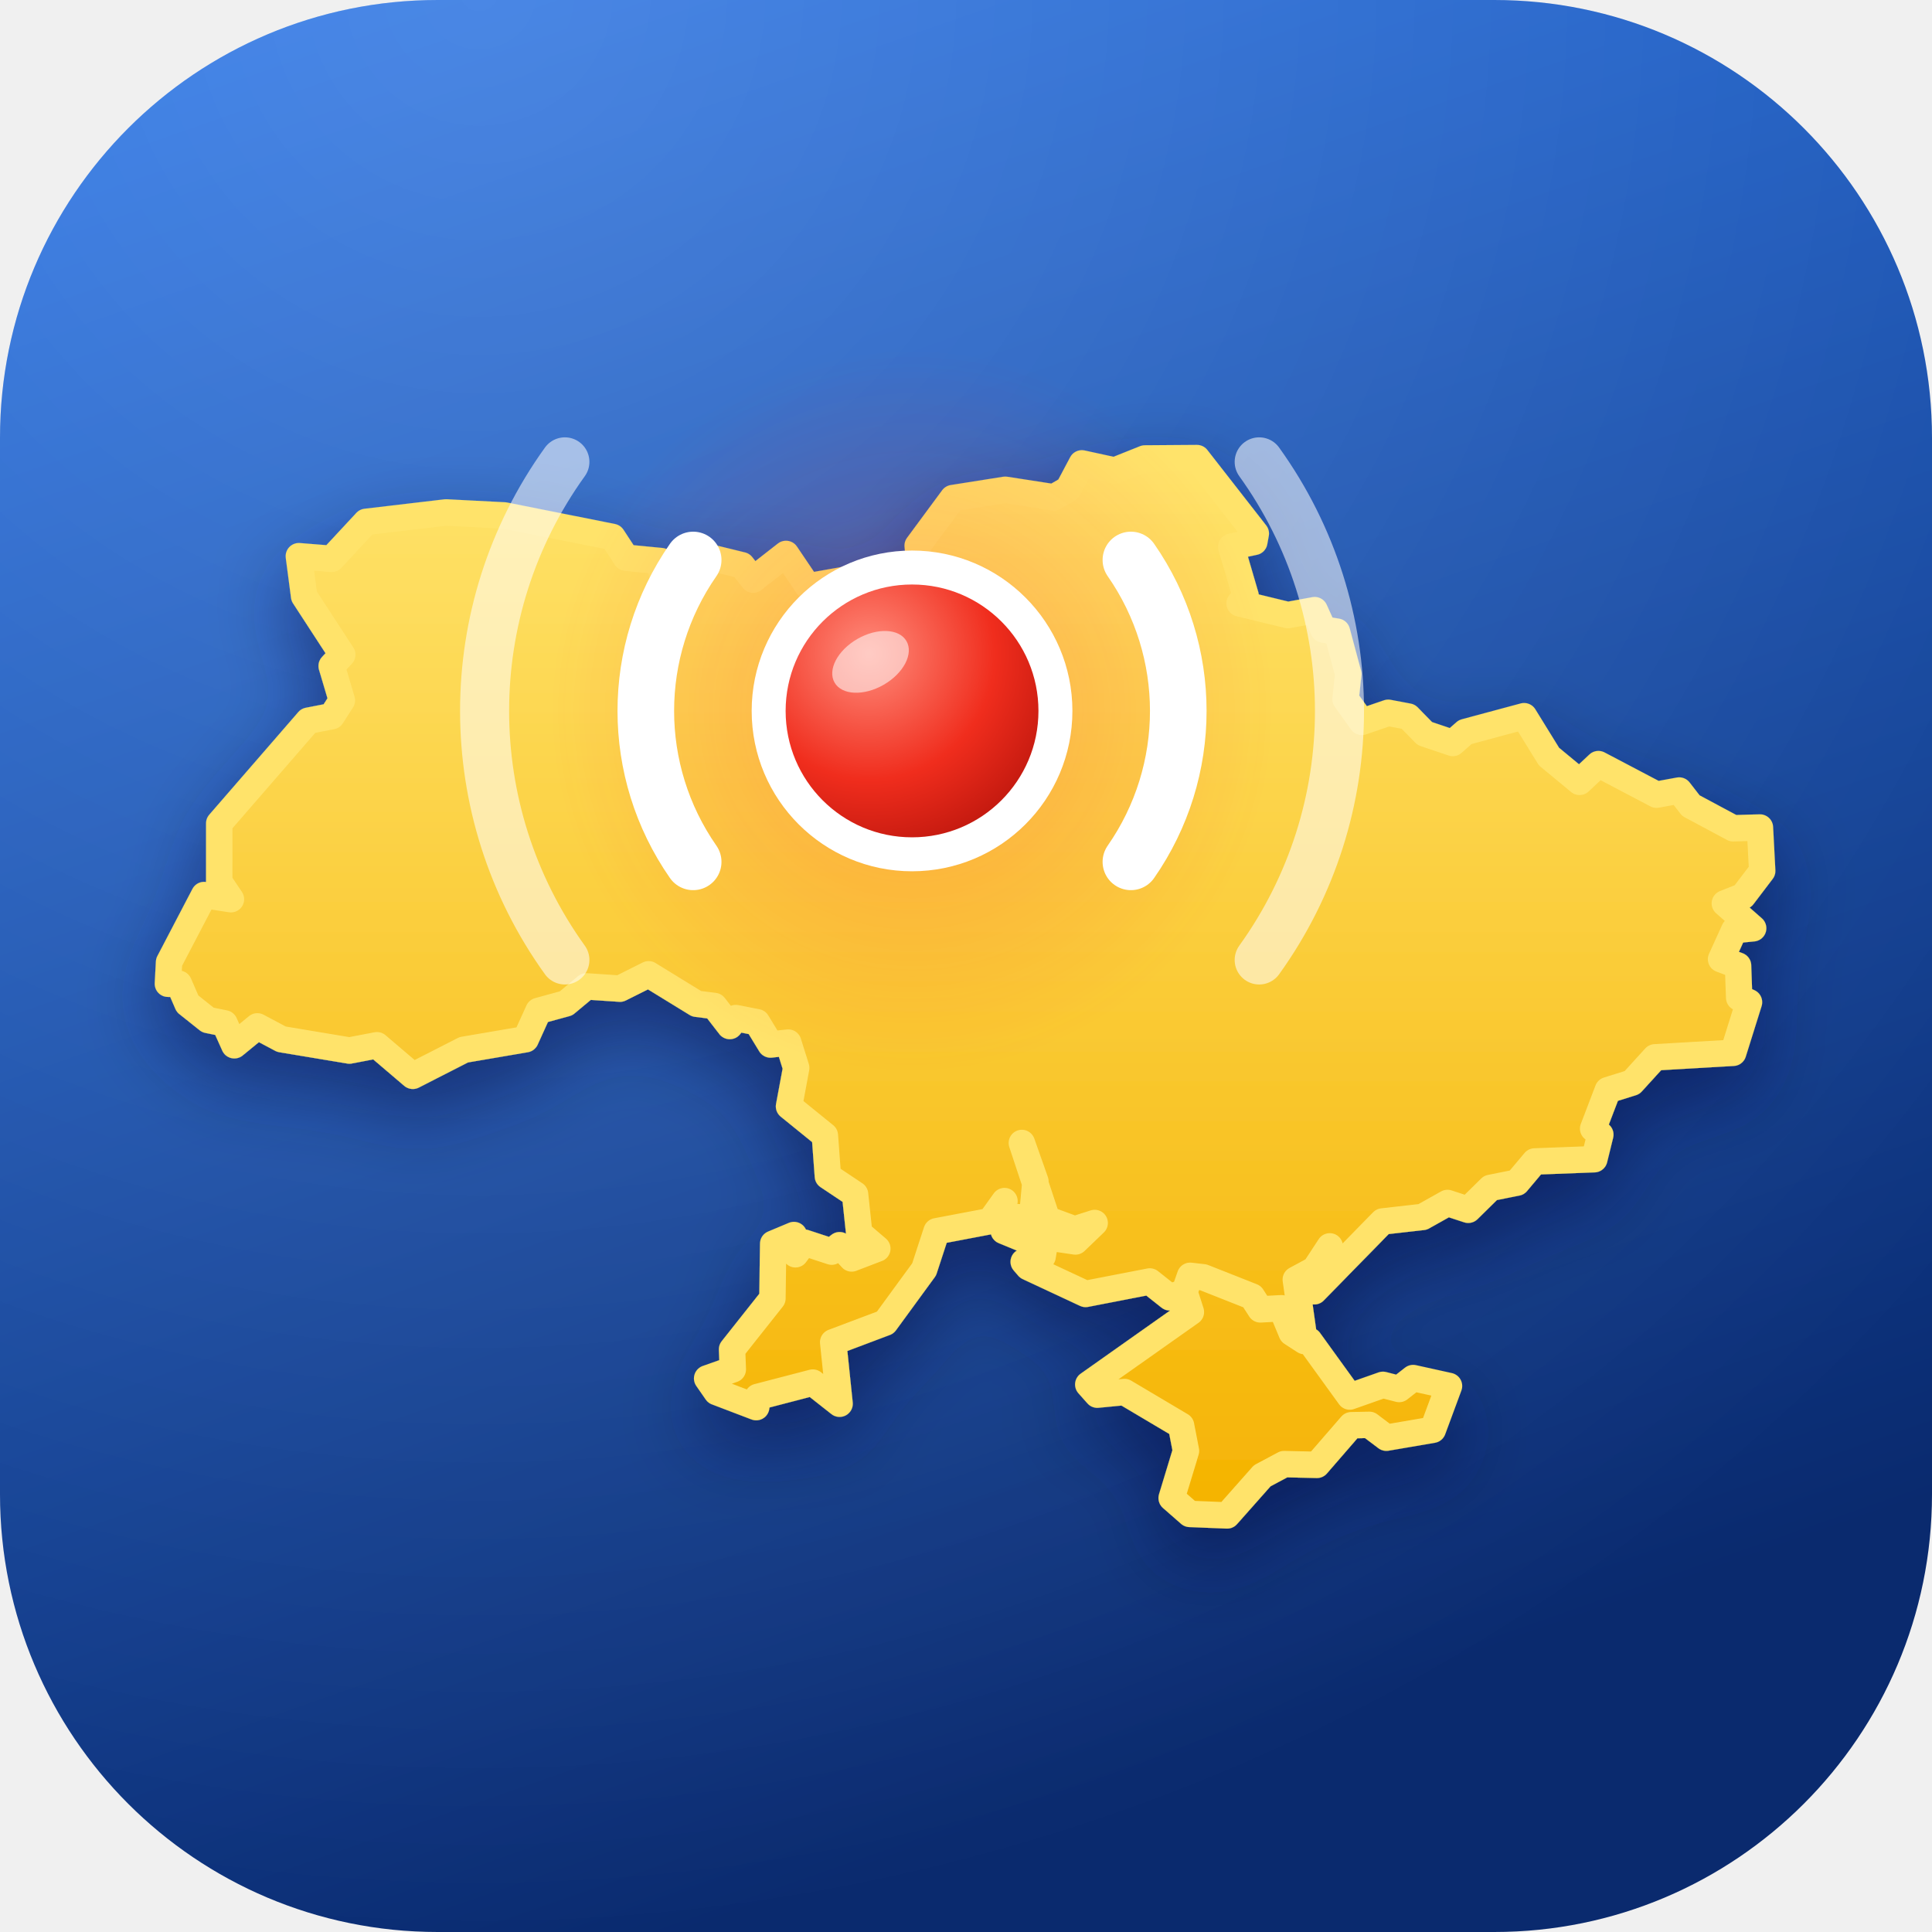
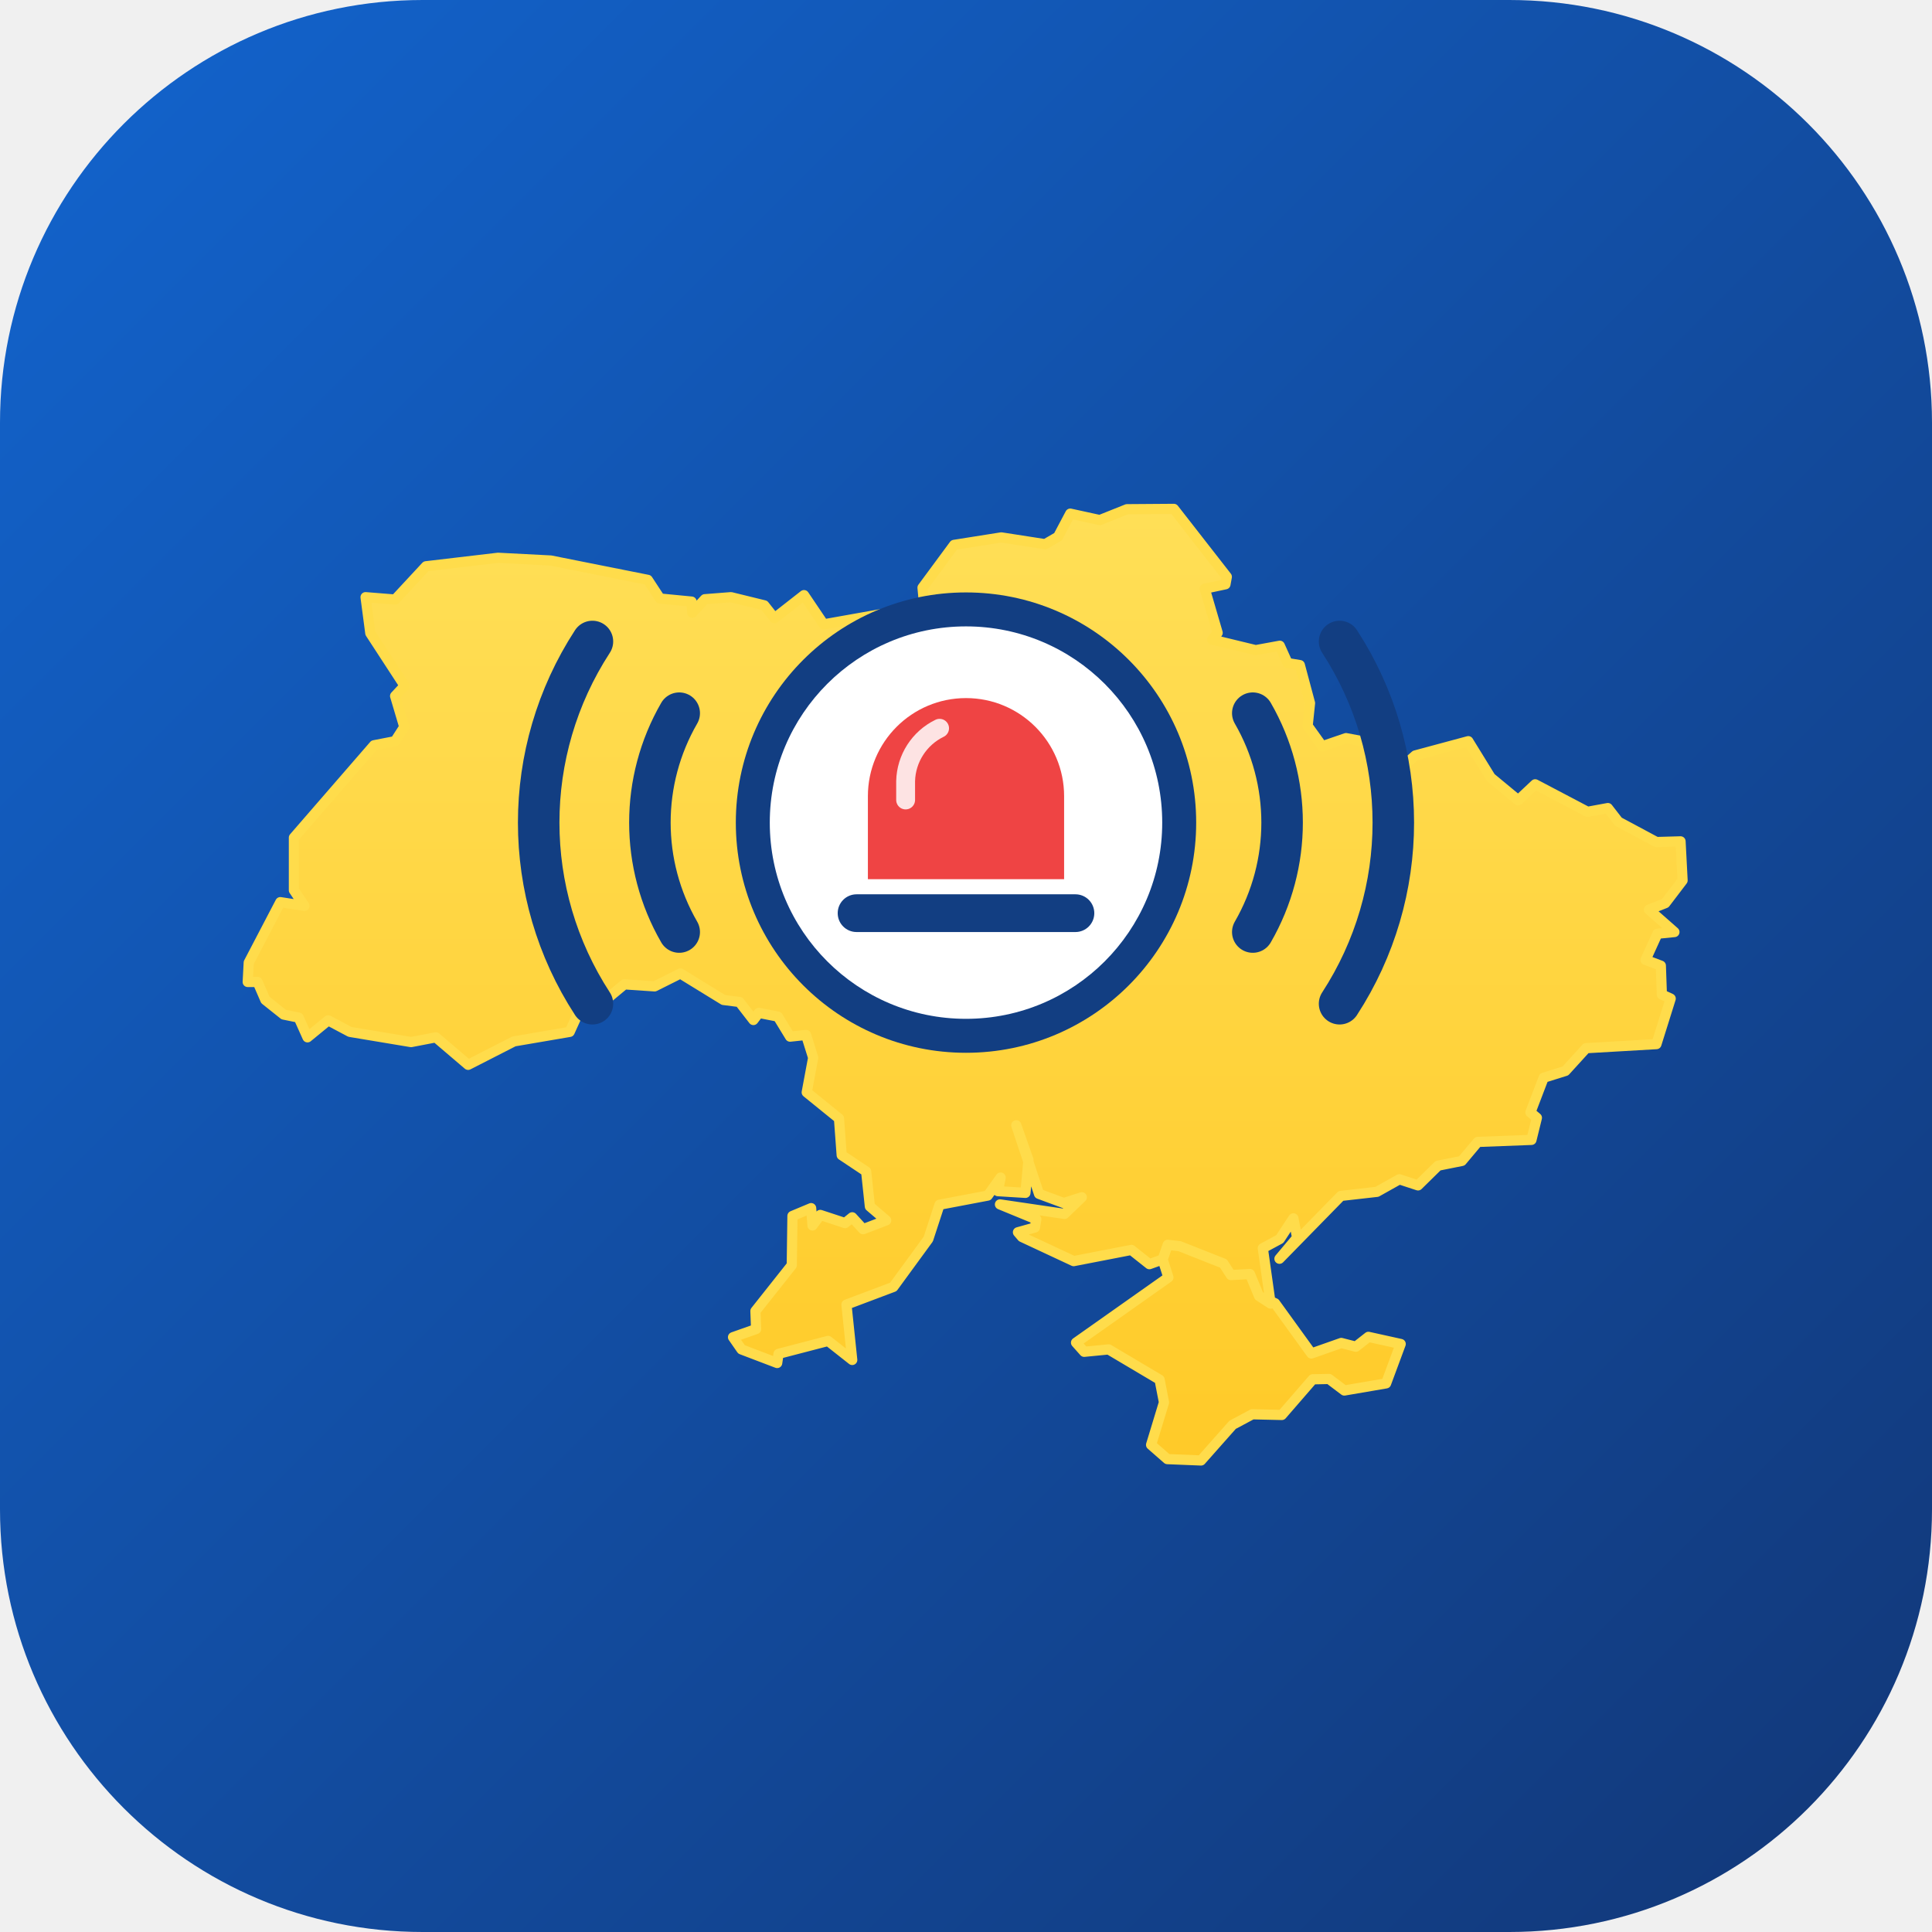
- <svg xmlns="http://www.w3.org/2000/svg" viewBox="0 0 512 512" width="512" height="512">
+ <svg xmlns="http://www.w3.org/2000/svg" viewBox="0 0 512 512" width="512" height="512" role="img" aria-labelledby="title desc">
  <defs>
-     <linearGradient id="bg" x1="0" y1="0" x2="0.35" y2="1">
-       <stop offset="0" stop-color="#1f6fe8" />
-       <stop offset="1" stop-color="#0a2a6e" />
+     <linearGradient id="background" x1="0" y1="0" x2="1" y2="1">
+       <stop offset="0" stop-color="#1264CE" />
+       <stop offset="1" stop-color="#123777" />
    </linearGradient>
-     <radialGradient id="sheen" cx="0.25" cy="0" r="1">
-       <stop offset="0" stop-color="#fff" stop-opacity="0.2" />
-       <stop offset="1" stop-color="#fff" stop-opacity="0" />
-     </radialGradient>
    <linearGradient id="land" x1="0" y1="0" x2="0" y2="1">
-       <stop offset="0" stop-color="#ffe36b" />
-       <stop offset="1" stop-color="#f5b301" />
+       <stop offset="0" stop-color="#FFDF57" />
+       <stop offset="1" stop-color="#FFCA28" />
    </linearGradient>
-     <radialGradient id="glow" cx="0.5" cy="0.5" r="0.5">
-       <stop offset="0" stop-color="#ff2d20" stop-opacity="0.55" />
-       <stop offset="0.45" stop-color="#ff2d20" stop-opacity="0.15" />
-       <stop offset="1" stop-color="#ff2d20" stop-opacity="0" />
-     </radialGradient>
-     <radialGradient id="dot" cx="0.35" cy="0.3" r="0.8">
-       <stop offset="0" stop-color="#ff8c7c" />
-       <stop offset="0.55" stop-color="#f02d1d" />
-       <stop offset="1" stop-color="#b3120a" />
-     </radialGradient>
-     <filter id="lift" x="-10%" y="-10%" width="120%" height="130%">
-       <feDropShadow dx="0" dy="8" stdDeviation="10" flood-color="#021033" flood-opacity="0.45" />
-     </filter>
  </defs>
-   <rect width="512" height="512" rx="116" fill="url(#bg)" />
-   <rect width="512" height="512" rx="116" fill="url(#sheen)" />
-   <path d="M422.5 307.2 L406.7 307.8 L402.0 313.4 L395.0 314.8 L389.1 320.6 L383.6 318.8 L377.0 322.5 L366.4 323.7 L348.3 342.2 L353.5 336.0 L352.4 330.3 L348.4 336.4 L343.4 339.1 L345.7 355.4 L342.3 353.2 L339.6 346.7 L334.0 347.0 L331.8 343.6 L318.9 338.5 L315.4 338.1 L313.9 342.4 L310.0 343.8 L304.7 339.6 L287.7 342.9 L272.5 335.8 L271.3 334.4 L276.3 333.0 L276.7 330.6 L266.0 326.2 L285.0 329.0 L290.1 324.1 L284.8 325.8 L277.5 323.1 L270.8 302.9 L274.4 313.1 L273.5 322.8 L265.4 322.3 L266.2 318.3 L262.4 323.6 L248.2 326.3 L244.9 336.4 L234.6 350.5 L220.8 355.7 L222.5 372.0 L215.4 366.4 L200.8 370.2 L200.4 372.9 L189.9 368.9 L187.4 365.3 L194.2 362.9 L194.0 357.6 L204.7 344.1 L204.9 329.6 L210.4 327.3 L210.8 332.4 L213.1 329.3 L220.4 331.7 L222.5 330.0 L225.7 333.5 L232.5 330.9 L227.7 326.8 L226.6 316.5 L219.4 311.7 L218.6 300.9 L209.1 293.2 L211.0 283.0 L208.9 276.3 L204.2 276.8 L200.6 270.9 L195.0 269.8 L193.4 271.9 L189.3 266.6 L184.6 266.0 L171.9 258.2 L164.3 262.0 L155.4 261.4 L150.0 265.9 L142.7 267.9 L139.3 275.4 L122.9 278.2 L109.4 285.1 L99.9 277.0 L92.6 278.4 L74.6 275.4 L68.2 272.0 L62.1 277.0 L59.5 271.2 L55.1 270.3 L49.7 266.0 L47.4 260.7 L44.5 260.7 L44.8 255.0 L54.1 237.2 L61.2 238.3 L58.1 233.7 L58.1 218.2 L81.7 191.0 L87.9 189.8 L90.6 185.6 L87.9 176.5 L90.7 173.5 L80.6 158.0 L79.2 147.4 L87.9 148.1 L97.0 138.3 L118.2 135.8 L133.7 136.6 L162.3 142.3 L165.9 147.8 L175.2 148.7 L175.4 152.0 L179.1 148.0 L186.8 147.4 L196.6 149.8 L199.6 153.6 L208.3 146.8 L214.1 155.4 L233.2 152.0 L237.3 157.4 L242.3 159.6 L244.3 156.4 L243.2 144.6 L252.5 132.0 L266.4 129.8 L279.3 131.8 L283.1 129.6 L286.7 122.8 L295.4 124.7 L303.4 121.5 L317.2 121.4 L332.8 141.4 L332.4 143.6 L326.3 144.9 L330.1 157.9 L328.5 159.9 L341.3 163.0 L348.4 161.7 L350.7 166.8 L354.3 167.4 L357.3 178.6 L356.6 185.3 L360.9 191.3 L367.9 188.9 L373.2 189.9 L377.6 194.4 L385.0 196.9 L388.3 194.0 L403.9 189.8 L410.5 200.5 L418.6 207.2 L423.6 202.5 L439.0 210.6 L445.0 209.5 L448.1 213.5 L459.3 219.5 L466.4 219.3 L467.0 230.8 L461.9 237.5 L457.1 239.4 L464.6 246.0 L459.6 246.5 L456.1 254.2 L460.6 255.9 L460.9 264.4 L463.5 265.6 L459.3 279.0 L438.6 280.2 L432.5 286.9 L426.1 288.9 L422.2 299.1 L424.1 300.7 Z M313.9 342.4 L315.4 338.1 L318.9 338.5 L331.8 343.6 L334.0 347.0 L339.6 346.7 L342.3 353.2 L347.0 355.3 L357.7 370.1 L366.5 367.0 L370.8 368.1 L374.5 365.2 L384.0 367.3 L379.7 378.9 L367.4 381.0 L362.9 377.6 L358.1 377.7 L349.0 388.2 L340.3 388.0 L334.5 391.1 L325.2 401.6 L315.3 401.2 L310.5 397.0 L314.3 384.5 L313.0 377.8 L298.0 368.9 L290.8 369.6 L288.4 366.9 L315.6 347.7 Z" fill="url(#land)" stroke="#ffe36b" stroke-width="7" stroke-linejoin="round" filter="url(#lift)" />
-   <g transform="translate(-0.9 1.3)">
-     <circle cx="242.6" cy="187.1" r="96" fill="url(#glow)" />
-     <g fill="none" stroke="#fff" stroke-linecap="round">
-       <path d="M184.6 147.1 A70 70 0 0 0 184.6 227.1" stroke-width="15" />
-       <path d="M300.6 147.1 A70 70 0 0 1 300.6 227.1" stroke-width="15" />
-       <path d="M150.6 121.1 A113 113 0 0 0 150.6 253.1" stroke-width="13" opacity="0.55" />
-       <path d="M334.6 121.1 A113 113 0 0 1 334.6 253.1" stroke-width="13" opacity="0.55" />
-     </g>
-     <circle cx="242.6" cy="187.1" r="38" fill="url(#dot)" stroke="#fff" stroke-width="9" />
-     <ellipse cx="231.6" cy="174.1" rx="11" ry="7" fill="#fff" opacity="0.55" transform="rotate(-30 231.6 174.1)" />
+   <rect width="512" height="512" rx="112" fill="url(#background)" />
+   <path d="M422.5 307.2 L406.7 307.8 L402.0 313.4 L395.0 314.8 L389.1 320.6 L383.6 318.8 L377.0 322.5 L366.4 323.7 L348.3 342.2 L353.5 336.0 L352.4 330.3 L348.4 336.4 L343.4 339.1 L345.7 355.4 L342.3 353.2 L339.6 346.7 L334.0 347.0 L331.8 343.6 L318.9 338.5 L315.4 338.1 L313.9 342.4 L310.0 343.8 L304.7 339.6 L287.7 342.9 L272.5 335.8 L271.3 334.4 L276.3 333.0 L276.7 330.6 L266.0 326.2 L285.0 329.0 L290.1 324.1 L284.8 325.8 L277.5 323.1 L270.8 302.9 L274.4 313.1 L273.5 322.8 L265.4 322.3 L266.2 318.3 L262.4 323.6 L248.2 326.3 L244.9 336.4 L234.6 350.5 L220.8 355.7 L222.5 372.0 L215.4 366.4 L200.8 370.2 L200.4 372.9 L189.9 368.9 L187.4 365.3 L194.2 362.9 L194.0 357.6 L204.7 344.1 L204.9 329.6 L210.4 327.3 L210.8 332.4 L213.1 329.3 L220.4 331.7 L222.5 330.0 L225.7 333.5 L232.5 330.9 L227.7 326.8 L226.6 316.5 L219.4 311.7 L218.6 300.9 L209.1 293.2 L211.0 283.0 L208.9 276.3 L204.2 276.8 L200.6 270.9 L195.0 269.8 L193.4 271.9 L189.3 266.6 L184.6 266.0 L171.9 258.2 L164.3 262.0 L155.4 261.4 L150.0 265.9 L142.7 267.9 L139.3 275.4 L122.9 278.2 L109.4 285.1 L99.9 277.0 L92.6 278.4 L74.6 275.4 L68.2 272.0 L62.1 277.0 L59.5 271.2 L55.1 270.3 L49.7 266.0 L47.4 260.7 L44.5 260.7 L44.8 255.0 L54.1 237.2 L61.2 238.3 L58.1 233.7 L58.1 218.2 L81.7 191.0 L87.9 189.8 L90.6 185.6 L87.9 176.5 L90.7 173.5 L80.6 158.0 L79.2 147.4 L87.9 148.1 L97.0 138.3 L118.2 135.8 L133.7 136.6 L162.3 142.3 L165.9 147.8 L175.2 148.7 L175.4 152.0 L179.1 148.0 L186.8 147.4 L196.6 149.8 L199.6 153.6 L208.3 146.8 L214.1 155.4 L233.2 152.0 L237.3 157.4 L242.3 159.6 L244.3 156.4 L243.2 144.6 L252.5 132.0 L266.4 129.8 L279.3 131.8 L283.1 129.6 L286.7 122.8 L295.4 124.7 L303.4 121.5 L317.2 121.4 L332.8 141.4 L332.4 143.6 L326.3 144.9 L330.1 157.9 L328.5 159.9 L341.3 163.0 L348.4 161.7 L350.7 166.8 L354.3 167.4 L357.3 178.6 L356.6 185.3 L360.9 191.3 L367.9 188.9 L373.2 189.9 L377.6 194.4 L385.0 196.9 L388.3 194.0 L403.9 189.8 L410.5 200.5 L418.6 207.2 L423.6 202.5 L439.0 210.6 L445.0 209.5 L448.1 213.5 L459.3 219.5 L466.4 219.3 L467.0 230.8 L461.9 237.5 L457.1 239.4 L464.6 246.0 L459.6 246.5 L456.1 254.2 L460.6 255.9 L460.9 264.4 L463.5 265.6 L459.3 279.0 L438.6 280.2 L432.5 286.9 L426.1 288.9 L422.2 299.1 L424.1 300.7 Z M313.9 342.4 L315.4 338.1 L318.9 338.5 L331.8 343.6 L334.0 347.0 L339.6 346.7 L342.3 353.2 L347.0 355.3 L357.7 370.1 L366.5 367.0 L370.8 368.1 L374.5 365.2 L384.0 367.3 L379.7 378.9 L367.4 381.0 L362.9 377.6 L358.1 377.7 L349.0 388.2 L340.3 388.0 L334.5 391.1 L325.2 401.6 L315.3 401.2 L310.5 397.0 L314.3 384.5 L313.0 377.8 L298.0 368.9 L290.8 369.6 L288.4 366.9 L315.6 347.7 Z" transform="translate(25.6 25.6) scale(.9)" fill="url(#land)" stroke="#FFDC4B" stroke-width="3" stroke-linejoin="round" />
+   <g fill="none" stroke="#123E82" stroke-width="11" stroke-linecap="round">
+     <path d="M180 189 A58 58 0 0 0 180 247 M332 189 A58 58 0 0 1 332 247" />
+     <path d="M157 170 A88 88 0 0 0 157 266 M355 170 A88 88 0 0 1 355 266" />
  </g>
+   <circle cx="256" cy="218" r="61" fill="#123E82" />
+   <circle cx="256" cy="218" r="52" fill="#FFFFFF" />
+   <path d="M230 233 V211 A26 26 0 0 1 282 211 V233 Z" fill="#EF4444" />
+   <path d="M240 212 V207 A16 16 0 0 1 249 193" fill="none" stroke="#FFFFFF" stroke-width="5" stroke-linecap="round" opacity=".85" />
+   <rect x="222" y="237" width="68" height="10" rx="5" fill="#123E82" />
</svg>
